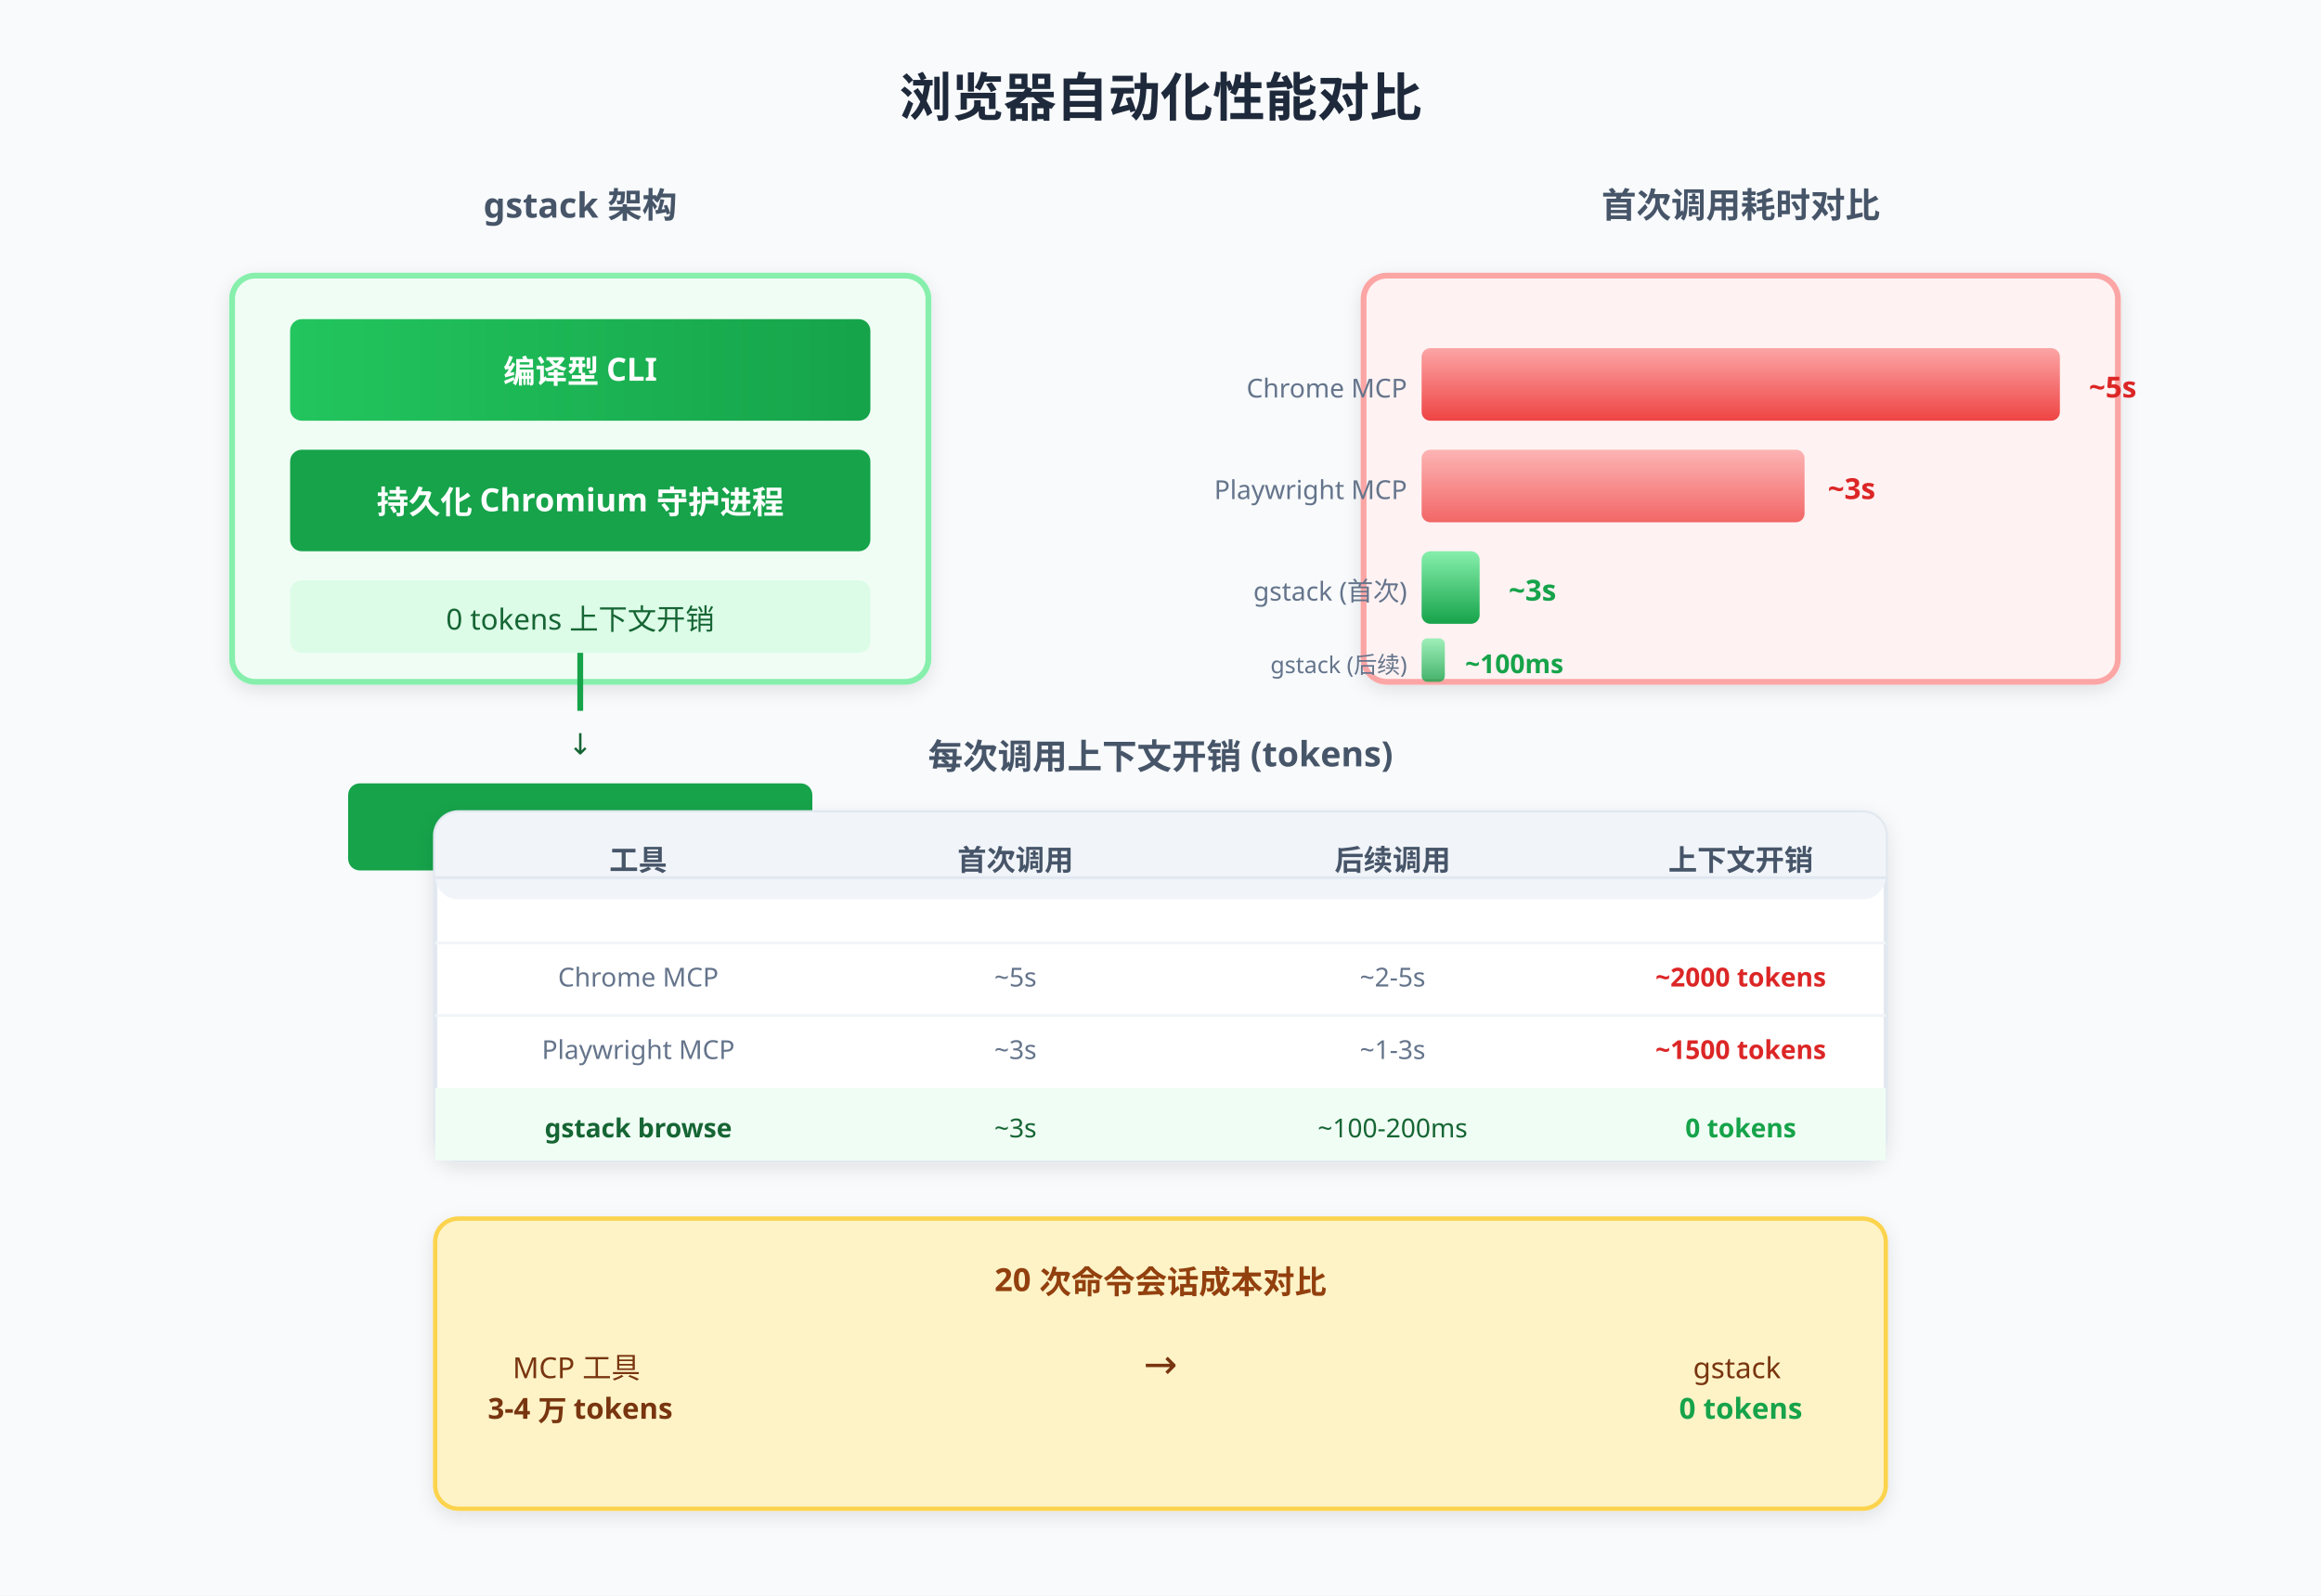
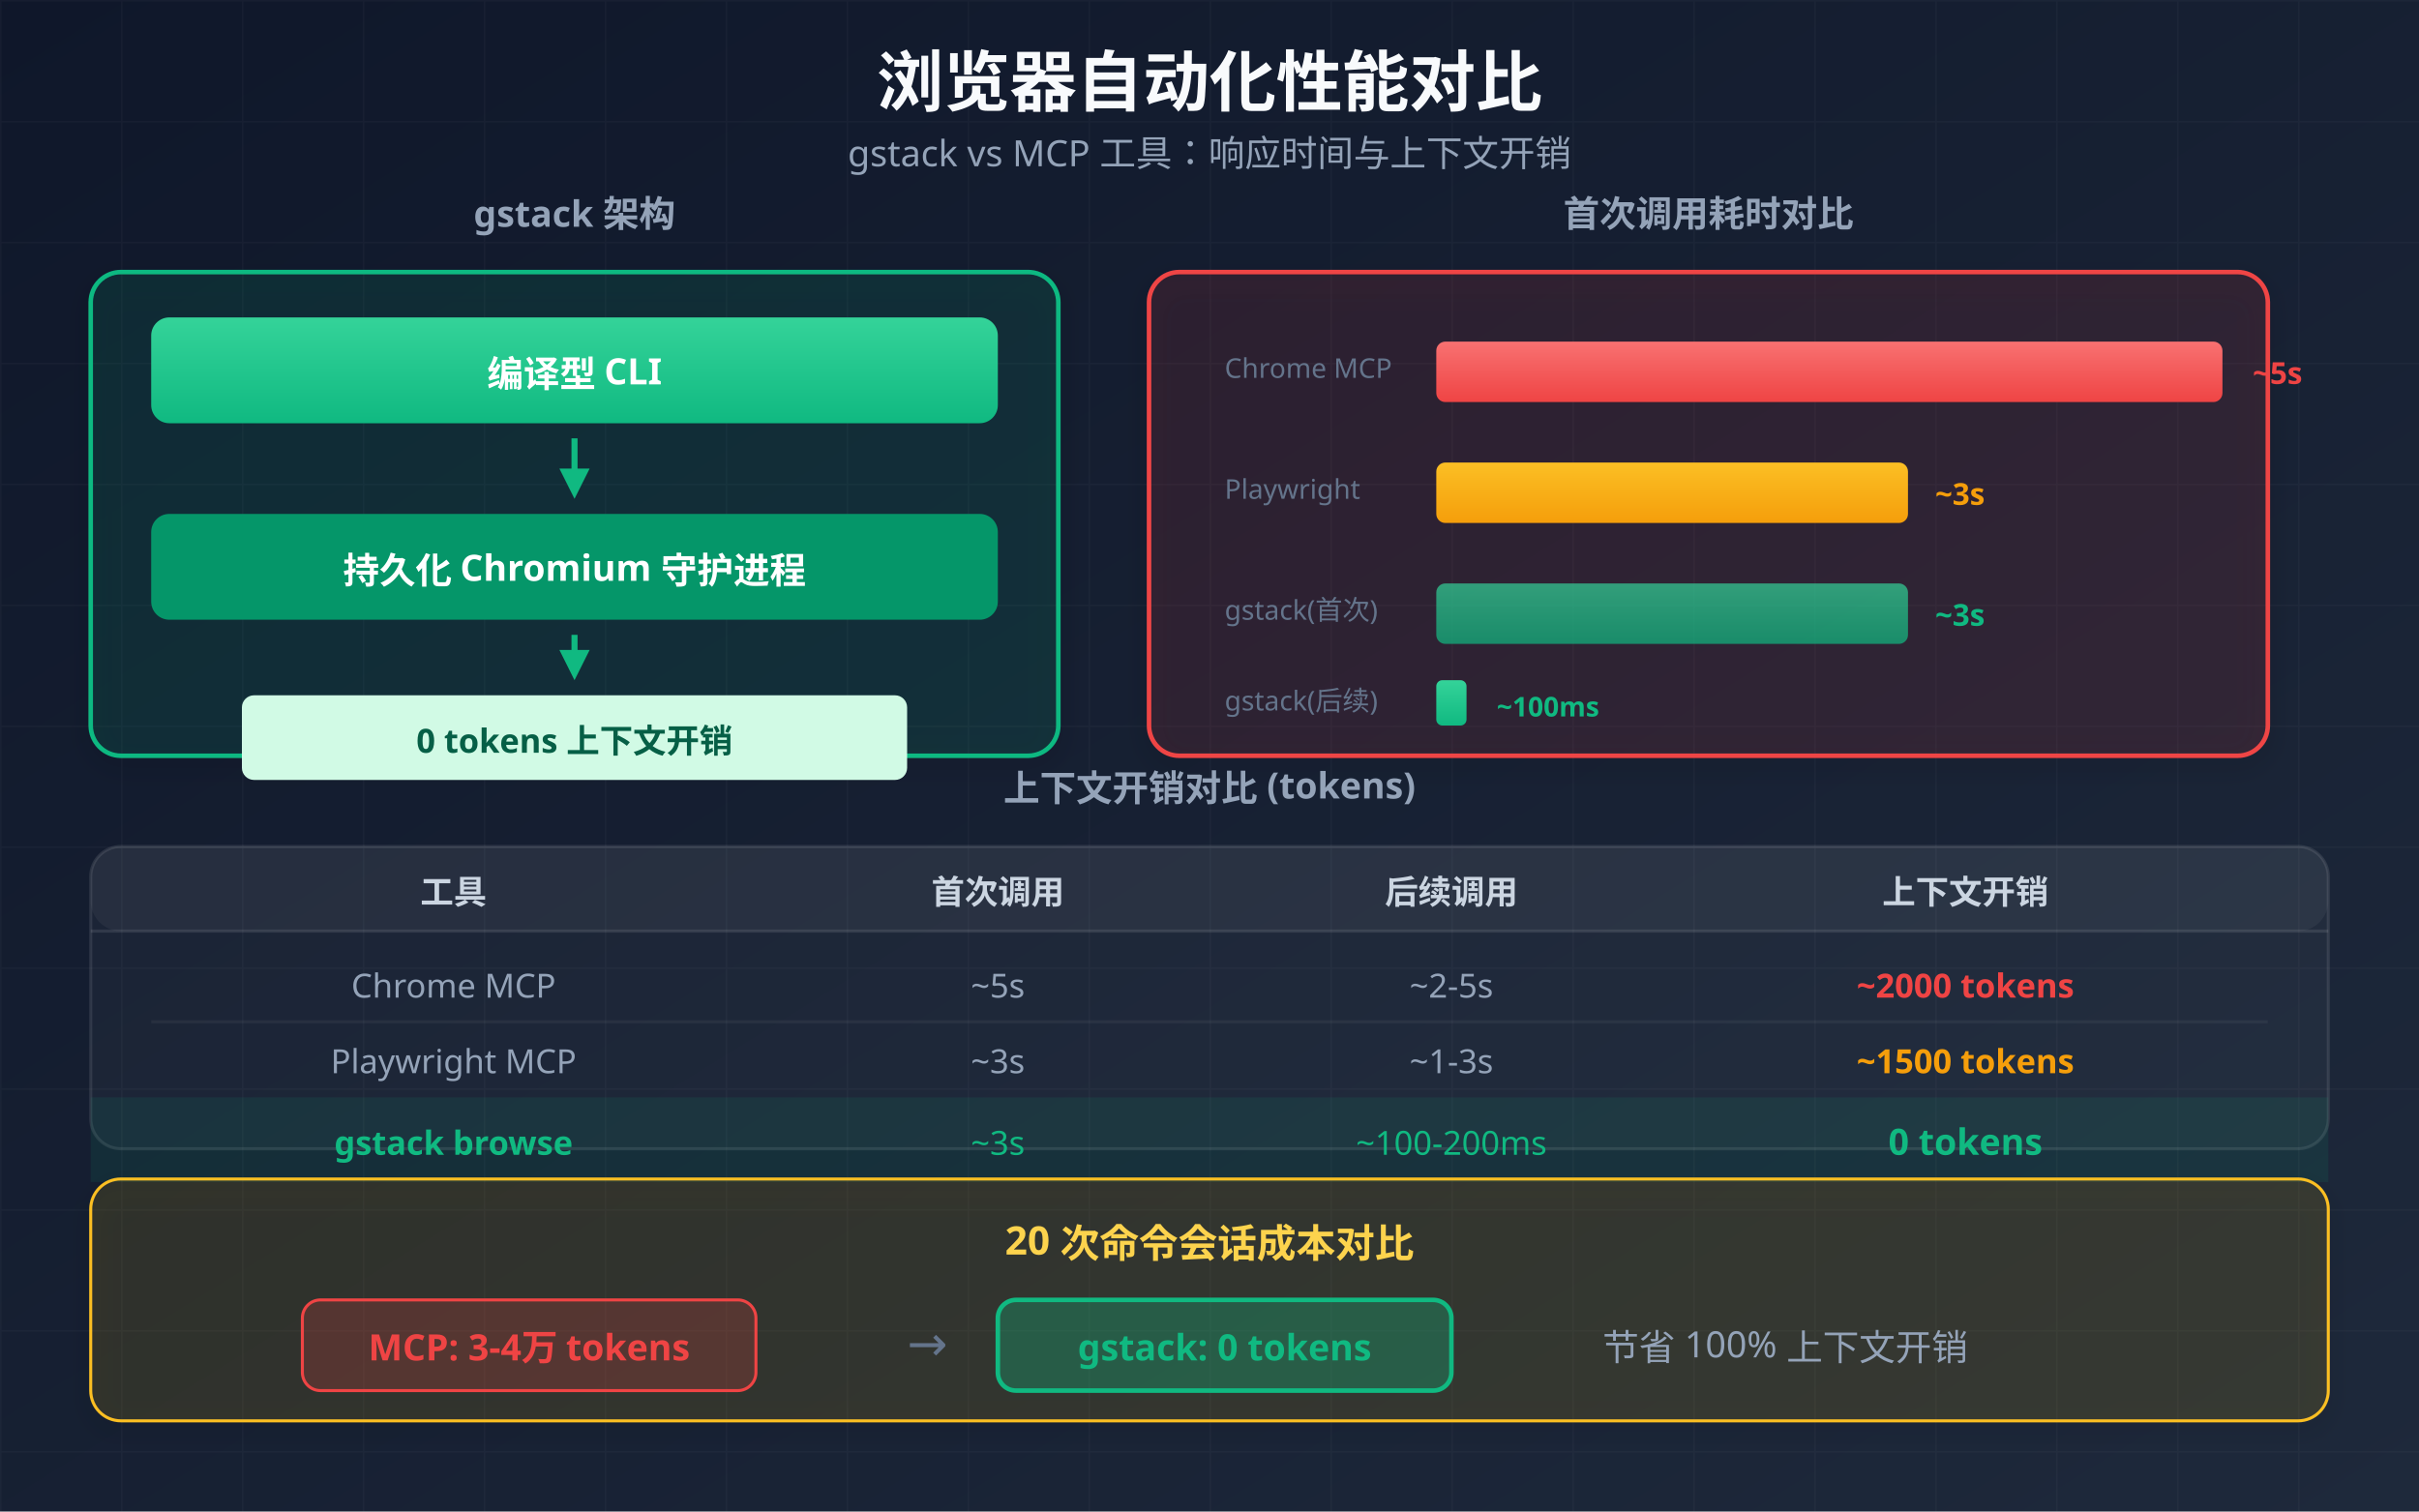
- <svg xmlns="http://www.w3.org/2000/svg" viewBox="0 0 800 550">
+ <svg xmlns="http://www.w3.org/2000/svg" viewBox="0 0 800 500">
  <defs>
-     <linearGradient id="mcpGrad" x1="0%" y1="0%" x2="100%" y2="0%">
-       <stop offset="0%" style="stop-color:#f87171;stop-opacity:1" />
-       <stop offset="100%" style="stop-color:#ef4444;stop-opacity:1" />
+     <linearGradient id="bgGrad" x1="0%" y1="0%" x2="100%" y2="100%">
+       <stop offset="0%" style="stop-color:#0f172a" />
+       <stop offset="100%" style="stop-color:#1e293b" />
    </linearGradient>
-     <linearGradient id="gstackGrad" x1="0%" y1="0%" x2="100%" y2="0%">
-       <stop offset="0%" style="stop-color:#22c55e;stop-opacity:1" />
-       <stop offset="100%" style="stop-color:#16a34a;stop-opacity:1" />
+     <linearGradient id="greenGrad" x1="0%" y1="0%" x2="0%" y2="100%">
+       <stop offset="0%" style="stop-color:#34d399" />
+       <stop offset="100%" style="stop-color:#10b981" />
    </linearGradient>
-     <linearGradient id="barGrad1" x1="0%" y1="0%" x2="0%" y2="100%">
-       <stop offset="0%" style="stop-color:#fca5a5;stop-opacity:1" />
-       <stop offset="100%" style="stop-color:#ef4444;stop-opacity:1" />
+     <linearGradient id="redGrad" x1="0%" y1="0%" x2="0%" y2="100%">
+       <stop offset="0%" style="stop-color:#f87171" />
+       <stop offset="100%" style="stop-color:#ef4444" />
    </linearGradient>
-     <linearGradient id="barGrad2" x1="0%" y1="0%" x2="0%" y2="100%">
-       <stop offset="0%" style="stop-color:#86efac;stop-opacity:1" />
-       <stop offset="100%" style="stop-color:#16a34a;stop-opacity:1" />
+     <linearGradient id="orangeGrad" x1="0%" y1="0%" x2="0%" y2="100%">
+       <stop offset="0%" style="stop-color:#fbbf24" />
+       <stop offset="100%" style="stop-color:#f59e0b" />
    </linearGradient>
    <filter id="shadow">
-       <feDropShadow dx="0" dy="2" stdDeviation="3" flood-opacity="0.1" />
+       <feDropShadow dx="0" dy="3" stdDeviation="4" flood-opacity="0.3" />
    </filter>
  </defs>
-   <rect width="800" height="550" fill="#f8fafc" />
-   <text x="400" y="40" text-anchor="middle" font-family="system-ui, -apple-system, sans-serif" font-size="18" font-weight="bold" fill="#1e293b">浏览器自动化性能对比</text>
-   <text x="200" y="75" text-anchor="middle" font-family="system-ui, sans-serif" font-size="12" font-weight="600" fill="#475569">gstack 架构</text>
-   <rect x="80" y="95" width="240" height="140" rx="8" fill="#f0fdf4" stroke="#86efac" stroke-width="2" filter="url(#shadow)" />
-   <rect x="100" y="110" width="200" height="35" rx="4" fill="url(#gstackGrad)" />
-   <text x="200" y="132" text-anchor="middle" font-family="system-ui, sans-serif" font-size="11" font-weight="bold" fill="white">编译型 CLI</text>
-   <rect x="100" y="155" width="200" height="35" rx="4" fill="#16a34a" />
-   <text x="200" y="177" text-anchor="middle" font-family="system-ui, sans-serif" font-size="11" font-weight="bold" fill="white">持久化 Chromium 守护进程</text>
-   <rect x="100" y="200" width="200" height="25" rx="4" fill="#dcfce7" />
-   <text x="200" y="217" text-anchor="middle" font-family="system-ui, sans-serif" font-size="10" fill="#166534">0 tokens 上下文开销</text>
-   <path d="M 200 225 L 200 245" stroke="#16a34a" stroke-width="2" marker-end="url(#arrowhead)" />
-   <text x="200" y="260" text-anchor="middle" font-family="system-ui, sans-serif" font-size="10" fill="#166534">↓</text>
-   <rect x="120" y="270" width="160" height="30" rx="4" fill="#16a34a" />
-   <text x="200" y="290" text-anchor="middle" font-family="system-ui, sans-serif" font-size="10" font-weight="bold" fill="white">~100-200ms 响应</text>
-   <text x="600" y="75" text-anchor="middle" font-family="system-ui, sans-serif" font-size="12" font-weight="600" fill="#475569">首次调用耗时对比</text>
-   <rect x="470" y="95" width="260" height="140" rx="8" fill="#fef2f2" stroke="#fca5a5" stroke-width="2" filter="url(#shadow)" />
-   <rect x="490" y="120" width="220" height="25" rx="3" fill="url(#barGrad1)" />
-   <text x="485" y="137" text-anchor="end" font-family="system-ui, sans-serif" font-size="9" fill="#64748b">Chrome MCP</text>
-   <text x="720" y="137" text-anchor="start" font-family="system-ui, sans-serif" font-size="10" font-weight="bold" fill="#dc2626">~5s</text>
-   <rect x="490" y="155" width="132" height="25" rx="3" fill="url(#barGrad1)" opacity="0.8" />
-   <text x="485" y="172" text-anchor="end" font-family="system-ui, sans-serif" font-size="9" fill="#64748b">Playwright MCP</text>
-   <text x="630" y="172" text-anchor="start" font-family="system-ui, sans-serif" font-size="10" font-weight="bold" fill="#dc2626">~3s</text>
-   <rect x="490" y="190" width="20" height="25" rx="3" fill="url(#barGrad2)" />
-   <text x="485" y="207" text-anchor="end" font-family="system-ui, sans-serif" font-size="9" fill="#64748b">gstack (首次)</text>
-   <text x="520" y="207" text-anchor="start" font-family="system-ui, sans-serif" font-size="10" font-weight="bold" fill="#16a34a">~3s</text>
-   <rect x="490" y="220" width="8" height="15" rx="2" fill="url(#barGrad2)" opacity="0.8" />
-   <text x="485" y="232" text-anchor="end" font-family="system-ui, sans-serif" font-size="8" fill="#64748b">gstack (后续)</text>
-   <text x="505" y="232" text-anchor="start" font-family="system-ui, sans-serif" font-size="9" font-weight="bold" fill="#16a34a">~100ms</text>
-   <text x="400" y="265" text-anchor="middle" font-family="system-ui, sans-serif" font-size="12" font-weight="600" fill="#475569">每次调用上下文开销 (tokens)</text>
-   <rect x="150" y="280" width="500" height="120" rx="8" fill="#ffffff" stroke="#e2e8f0" stroke-width="1.5" filter="url(#shadow)" />
-   <rect x="150" y="280" width="500" height="30" rx="8" fill="#f1f5f9" />
-   <rect x="150" y="302" width="500" height="1" fill="#e2e8f0" />
-   <text x="220" y="300" text-anchor="middle" font-family="system-ui, sans-serif" font-size="10" font-weight="600" fill="#475569">工具</text>
-   <text x="350" y="300" text-anchor="middle" font-family="system-ui, sans-serif" font-size="10" font-weight="600" fill="#475569">首次调用</text>
-   <text x="480" y="300" text-anchor="middle" font-family="system-ui, sans-serif" font-size="10" font-weight="600" fill="#475569">后续调用</text>
-   <text x="600" y="300" text-anchor="middle" font-family="system-ui, sans-serif" font-size="10" font-weight="600" fill="#475569">上下文开销</text>
-   <line x1="150" y1="325" x2="650" y2="325" stroke="#f1f5f9" stroke-width="1" />
-   <text x="220" y="340" text-anchor="middle" font-family="system-ui, sans-serif" font-size="9" fill="#64748b">Chrome MCP</text>
-   <text x="350" y="340" text-anchor="middle" font-family="system-ui, sans-serif" font-size="9" fill="#64748b">~5s</text>
-   <text x="480" y="340" text-anchor="middle" font-family="system-ui, sans-serif" font-size="9" fill="#64748b">~2-5s</text>
-   <text x="600" y="340" text-anchor="middle" font-family="system-ui, sans-serif" font-size="9" font-weight="bold" fill="#dc2626">~2000 tokens</text>
-   <line x1="150" y1="350" x2="650" y2="350" stroke="#f1f5f9" stroke-width="1" />
-   <text x="220" y="365" text-anchor="middle" font-family="system-ui, sans-serif" font-size="9" fill="#64748b">Playwright MCP</text>
-   <text x="350" y="365" text-anchor="middle" font-family="system-ui, sans-serif" font-size="9" fill="#64748b">~3s</text>
-   <text x="480" y="365" text-anchor="middle" font-family="system-ui, sans-serif" font-size="9" fill="#64748b">~1-3s</text>
-   <text x="600" y="365" text-anchor="middle" font-family="system-ui, sans-serif" font-size="9" font-weight="bold" fill="#dc2626">~1500 tokens</text>
-   <rect x="150" y="375" width="500" height="25" fill="#f0fdf4" />
-   <text x="220" y="392" text-anchor="middle" font-family="system-ui, sans-serif" font-size="9" font-weight="600" fill="#166534">gstack browse</text>
-   <text x="350" y="392" text-anchor="middle" font-family="system-ui, sans-serif" font-size="9" fill="#166534">~3s</text>
-   <text x="480" y="392" text-anchor="middle" font-family="system-ui, sans-serif" font-size="9" fill="#166534">~100-200ms</text>
-   <text x="600" y="392" text-anchor="middle" font-family="system-ui, sans-serif" font-size="9" font-weight="bold" fill="#16a34a">0 tokens</text>
-   <rect x="150" y="420" width="500" height="100" rx="8" fill="#fef3c7" stroke="#fcd34d" stroke-width="1.5" filter="url(#shadow)" />
-   <text x="400" y="445" text-anchor="middle" font-family="system-ui, sans-serif" font-size="11" font-weight="bold" fill="#92400e">20 次命令会话成本对比</text>
-   <text x="200" y="475" text-anchor="middle" font-family="system-ui, sans-serif" font-size="10" fill="#78350f">
-     <tspan x="200" dy="0">MCP 工具</tspan>
-     <tspan x="200" dy="14" font-weight="bold">3-4 万 tokens</tspan>
-   </text>
-   <text x="400" y="475" text-anchor="middle" font-family="system-ui, sans-serif" font-size="14" fill="#78350f">→</text>
-   <text x="600" y="475" text-anchor="middle" font-family="system-ui, sans-serif" font-size="10" fill="#78350f">
-     <tspan x="600" dy="0">gstack</tspan>
-     <tspan x="600" dy="14" font-weight="bold" fill="#16a34a">0 tokens</tspan>
-   </text>
+   <rect width="800" height="500" fill="url(#bgGrad)" />
+   <pattern id="grid" width="40" height="40" patternUnits="userSpaceOnUse">
+     <path d="M 40 0 L 0 0 0 40" fill="none" stroke="rgba(255,255,255,0.03)" stroke-width="1" />
+   </pattern>
+   <rect width="800" height="500" fill="url(#grid)" />
+   <text x="400" y="35" text-anchor="middle" font-family="system-ui, -apple-system, sans-serif" font-size="22" font-weight="700" fill="#f8fafc">浏览器自动化性能对比</text>
+   <text x="400" y="55" text-anchor="middle" font-family="system-ui, sans-serif" font-size="12" fill="#94a3b8">gstack vs MCP 工具：响应时间与上下文开销</text>
+   <g transform="translate(30, 75)">
+     <text x="160" y="0" text-anchor="middle" font-family="system-ui, sans-serif" font-size="12" font-weight="600" fill="#94a3b8">gstack 架构</text>
+     <rect x="0" y="15" width="320" height="160" rx="10" fill="rgba(16,185,129,0.1)" stroke="#10b981" stroke-width="1.5" filter="url(#shadow)" />
+     <rect x="20" y="30" width="280" height="35" rx="6" fill="url(#greenGrad)" />
+     <text x="160" y="53" text-anchor="middle" font-family="system-ui, sans-serif" font-size="12" font-weight="600" fill="white">编译型 CLI</text>
+     <path d="M 160 70 L 160 85" stroke="#10b981" stroke-width="2" />
+     <polygon points="160,90 155,80 165,80" fill="#10b981" />
+     <rect x="20" y="95" width="280" height="35" rx="6" fill="#059669" />
+     <text x="160" y="118" text-anchor="middle" font-family="system-ui, sans-serif" font-size="12" font-weight="600" fill="white">持久化 Chromium 守护进程</text>
+     <path d="M 160 135 L 160 145" stroke="#10b981" stroke-width="2" />
+     <polygon points="160,150 155,140 165,140" fill="#10b981" />
+     <rect x="50" y="155" width="220" height="28" rx="4" fill="#d1fae5" />
+     <text x="160" y="174" text-anchor="middle" font-family="system-ui, sans-serif" font-size="11" font-weight="600" fill="#065f46">0 tokens 上下文开销</text>
+   </g>
+   <g transform="translate(380, 75)">
+     <text x="185" y="0" text-anchor="middle" font-family="system-ui, sans-serif" font-size="12" font-weight="600" fill="#94a3b8">首次调用耗时对比</text>
+     <rect x="0" y="15" width="370" height="160" rx="10" fill="rgba(239,68,68,0.1)" stroke="#ef4444" stroke-width="1.5" filter="url(#shadow)" />
+     <text x="25" y="50" font-family="system-ui, sans-serif" font-size="9" fill="#64748b">Chrome MCP</text>
+     <text x="25" y="90" font-family="system-ui, sans-serif" font-size="9" fill="#64748b">Playwright</text>
+     <text x="25" y="130" font-family="system-ui, sans-serif" font-size="9" fill="#64748b">gstack(首次)</text>
+     <text x="25" y="160" font-family="system-ui, sans-serif" font-size="9" fill="#64748b">gstack(后续)</text>
+     <rect x="95" y="38" width="260" height="20" rx="3" fill="url(#redGrad)" />
+     <text x="365" y="52" font-family="system-ui, sans-serif" font-size="10" font-weight="600" fill="#ef4444">~5s</text>
+     <rect x="95" y="78" width="156" height="20" rx="3" fill="url(#orangeGrad)" />
+     <text x="260" y="92" font-family="system-ui, sans-serif" font-size="10" font-weight="600" fill="#f59e0b">~3s</text>
+     <rect x="95" y="118" width="156" height="20" rx="3" fill="url(#greenGrad)" opacity="0.7" />
+     <text x="260" y="132" font-family="system-ui, sans-serif" font-size="10" font-weight="600" fill="#10b981">~3s</text>
+     <rect x="95" y="150" width="10" height="15" rx="2" fill="url(#greenGrad)" />
+     <text x="115" y="162" font-family="system-ui, sans-serif" font-size="9" font-weight="600" fill="#10b981">~100ms</text>
+   </g>
+   <g transform="translate(30, 265)">
+     <text x="370" y="0" text-anchor="middle" font-family="system-ui, sans-serif" font-size="12" font-weight="600" fill="#94a3b8">上下文开销对比 (tokens)</text>
+     <rect x="0" y="15" width="740" height="100" rx="10" fill="rgba(255,255,255,0.03)" stroke="rgba(255,255,255,0.1)" stroke-width="1" filter="url(#shadow)" />
+     <rect x="0" y="15" width="740" height="28" rx="10" fill="rgba(255,255,255,0.05)" />
+     <text x="120" y="34" text-anchor="middle" font-family="system-ui, sans-serif" font-size="11" font-weight="600" fill="#cbd5e1">工具</text>
+     <text x="300" y="34" text-anchor="middle" font-family="system-ui, sans-serif" font-size="11" font-weight="600" fill="#cbd5e1">首次调用</text>
+     <text x="450" y="34" text-anchor="middle" font-family="system-ui, sans-serif" font-size="11" font-weight="600" fill="#cbd5e1">后续调用</text>
+     <text x="620" y="34" text-anchor="middle" font-family="system-ui, sans-serif" font-size="11" font-weight="600" fill="#cbd5e1">上下文开销</text>
+     <line x1="0" y1="43" x2="740" y2="43" stroke="rgba(255,255,255,0.1)" />
+     <text x="120" y="65" text-anchor="middle" font-family="system-ui, sans-serif" font-size="11" fill="#94a3b8">Chrome MCP</text>
+     <text x="300" y="65" text-anchor="middle" font-family="system-ui, sans-serif" font-size="11" fill="#94a3b8">~5s</text>
+     <text x="450" y="65" text-anchor="middle" font-family="system-ui, sans-serif" font-size="11" fill="#94a3b8">~2-5s</text>
+     <text x="620" y="65" text-anchor="middle" font-family="system-ui, sans-serif" font-size="11" font-weight="600" fill="#ef4444">~2000 tokens</text>
+     <line x1="20" y1="73" x2="720" y2="73" stroke="rgba(255,255,255,0.05)" />
+     <text x="120" y="90" text-anchor="middle" font-family="system-ui, sans-serif" font-size="11" fill="#94a3b8">Playwright MCP</text>
+     <text x="300" y="90" text-anchor="middle" font-family="system-ui, sans-serif" font-size="11" fill="#94a3b8">~3s</text>
+     <text x="450" y="90" text-anchor="middle" font-family="system-ui, sans-serif" font-size="11" fill="#94a3b8">~1-3s</text>
+     <text x="620" y="90" text-anchor="middle" font-family="system-ui, sans-serif" font-size="11" font-weight="600" fill="#f59e0b">~1500 tokens</text>
+     <rect x="0" y="98" width="740" height="28" rx="0" fill="rgba(16,185,129,0.1)" />
+     <text x="120" y="117" text-anchor="middle" font-family="system-ui, sans-serif" font-size="11" font-weight="600" fill="#10b981">gstack browse</text>
+     <text x="300" y="117" text-anchor="middle" font-family="system-ui, sans-serif" font-size="11" fill="#10b981">~3s</text>
+     <text x="450" y="117" text-anchor="middle" font-family="system-ui, sans-serif" font-size="11" fill="#10b981">~100-200ms</text>
+     <text x="620" y="117" text-anchor="middle" font-family="system-ui, sans-serif" font-size="12" font-weight="700" fill="#10b981">0 tokens</text>
+   </g>
+   <rect x="30" y="390" width="740" height="80" rx="10" fill="rgba(251,191,36,0.1)" stroke="#fbbf24" stroke-width="1" filter="url(#shadow)" />
+   <text x="400" y="415" text-anchor="middle" font-family="system-ui, sans-serif" font-size="13" font-weight="600" fill="#fcd34d">20 次命令会话成本对比</text>
+   <g transform="translate(100, 430)">
+     <rect x="0" y="0" width="150" height="30" rx="6" fill="rgba(239,68,68,0.2)" stroke="#ef4444" stroke-width="1" />
+     <text x="75" y="20" text-anchor="middle" font-family="system-ui, sans-serif" font-size="12" font-weight="600" fill="#ef4444">MCP: 3-4万 tokens</text>
+   </g>
+   <text x="300" y="450" font-family="system-ui, sans-serif" font-size="16" fill="#64748b">→</text>
+   <g transform="translate(330, 430)">
+     <rect x="0" y="0" width="150" height="30" rx="6" fill="rgba(16,185,129,0.3)" stroke="#10b981" stroke-width="1.5" />
+     <text x="75" y="20" text-anchor="middle" font-family="system-ui, sans-serif" font-size="12" font-weight="700" fill="#10b981">gstack: 0 tokens</text>
+   </g>
+   <text x="530" y="450" font-family="system-ui, sans-serif" font-size="12" fill="#94a3b8">节省 100% 上下文开销</text>
</svg>
